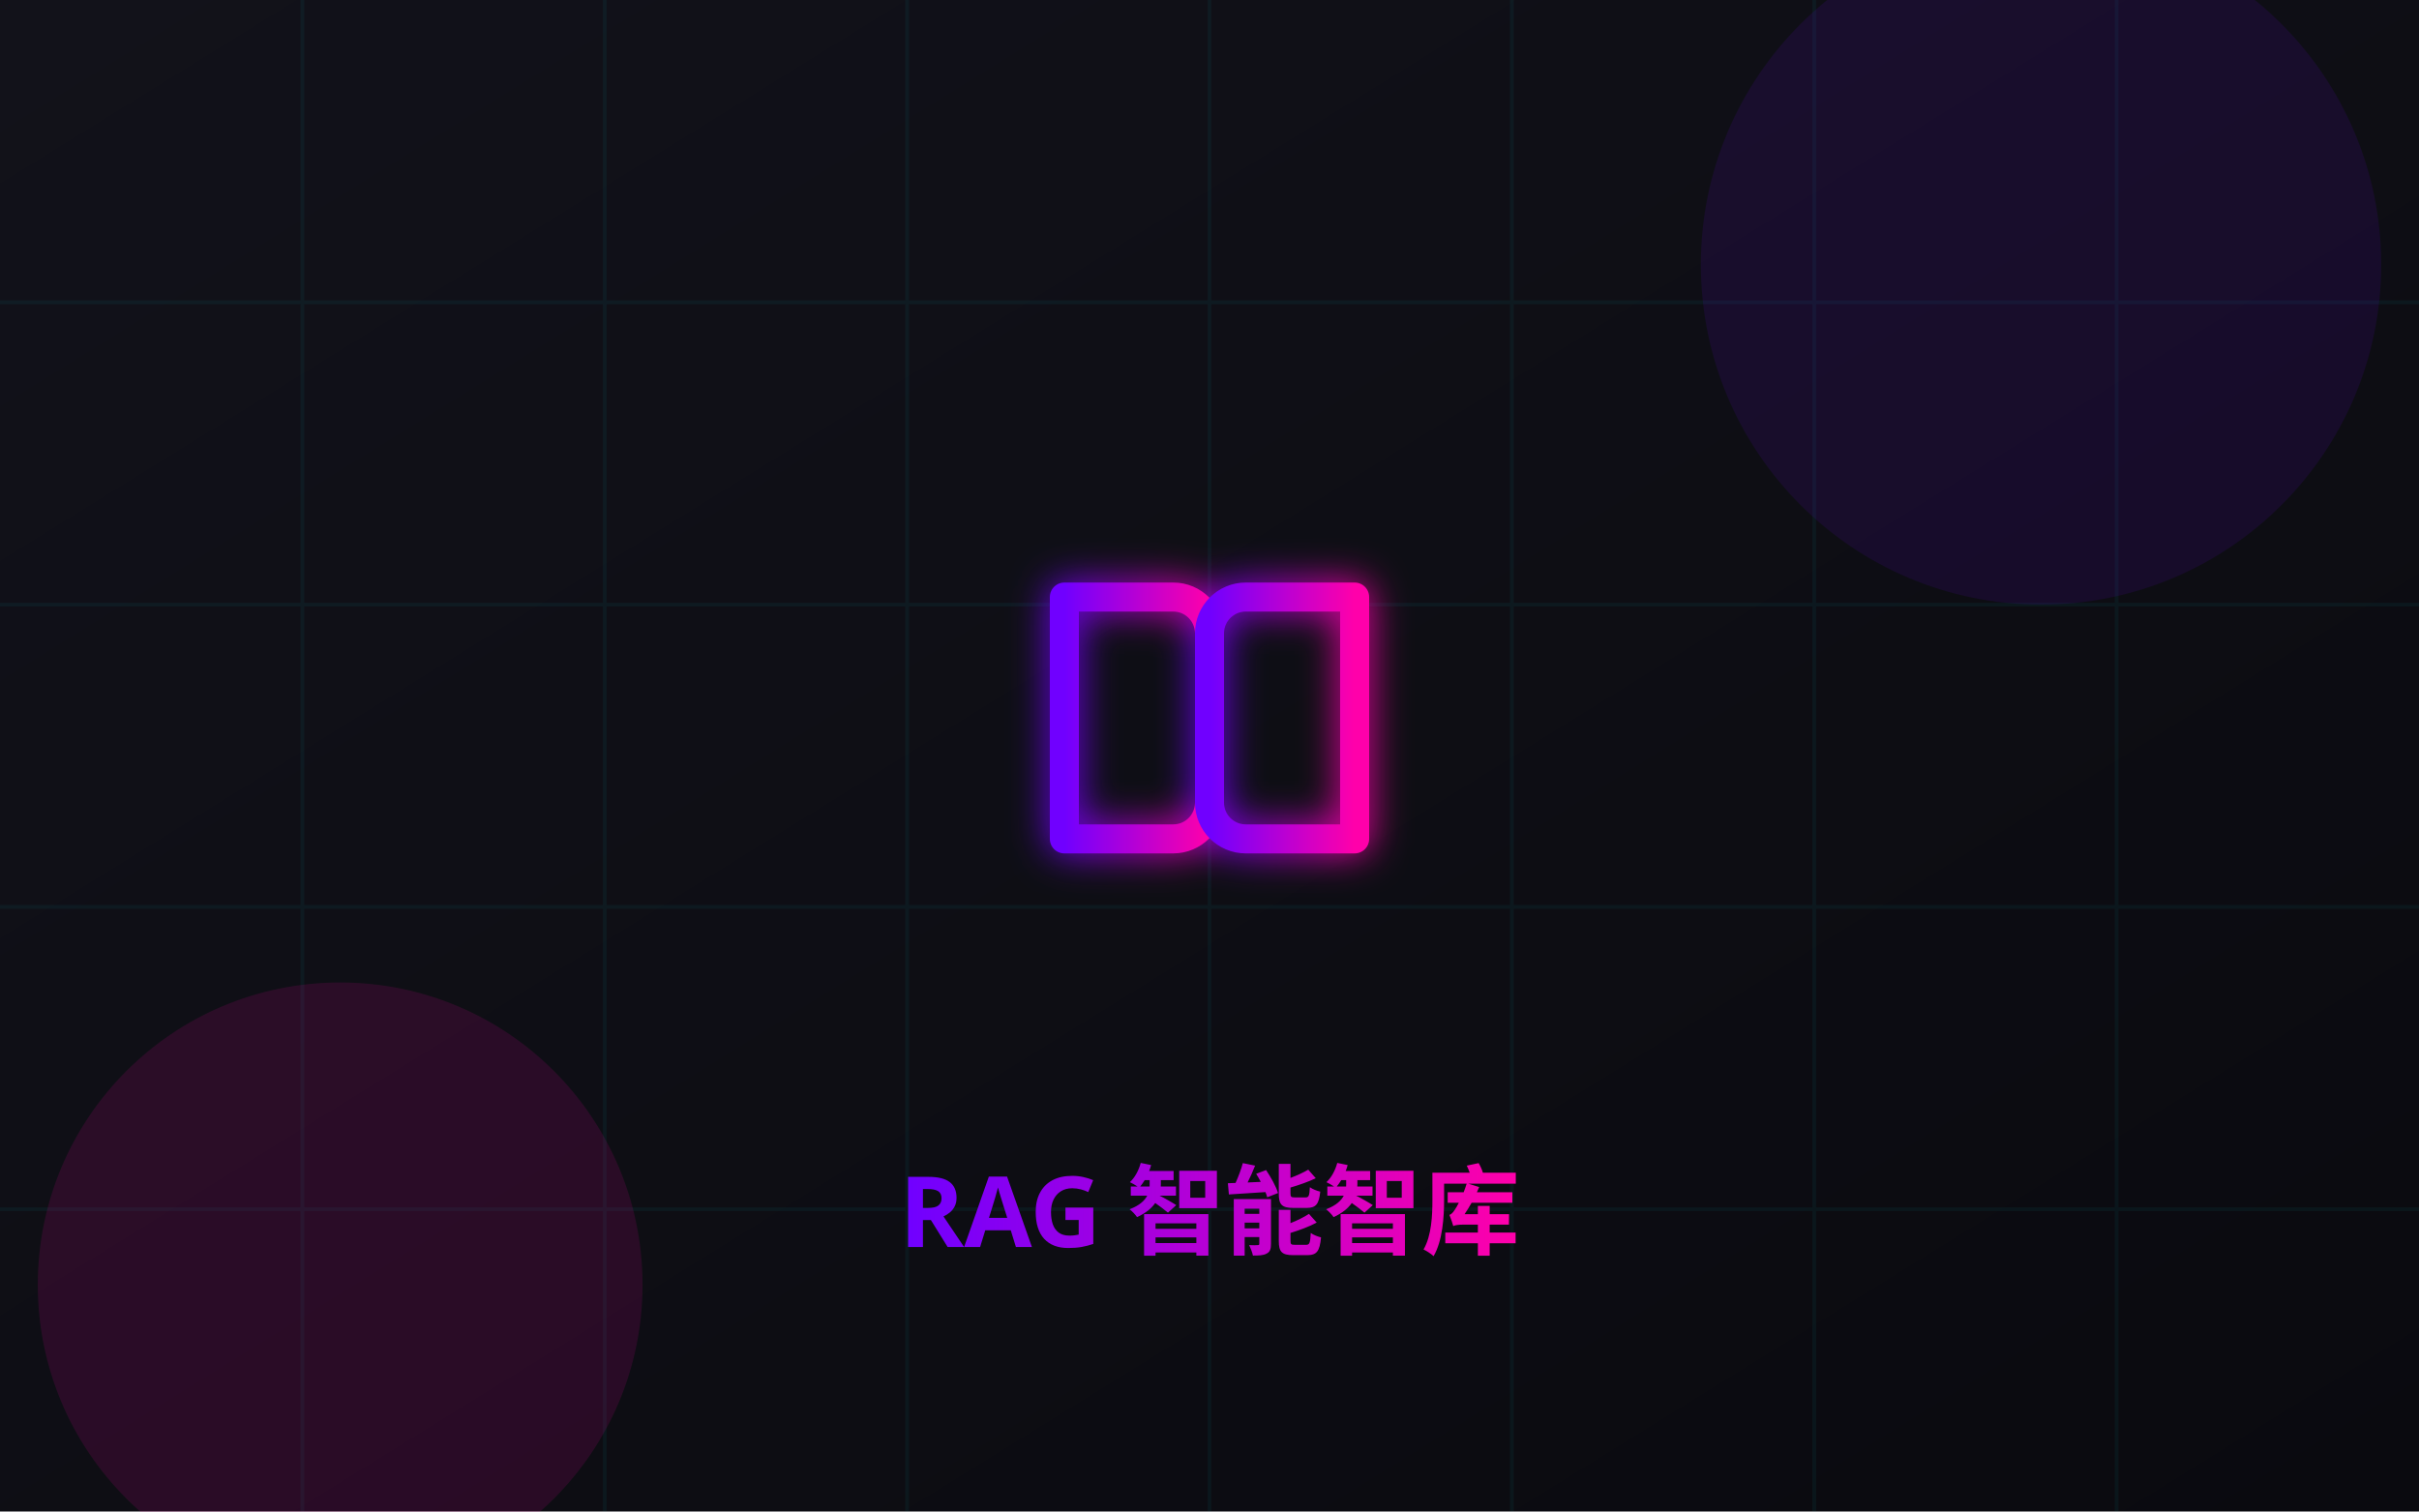
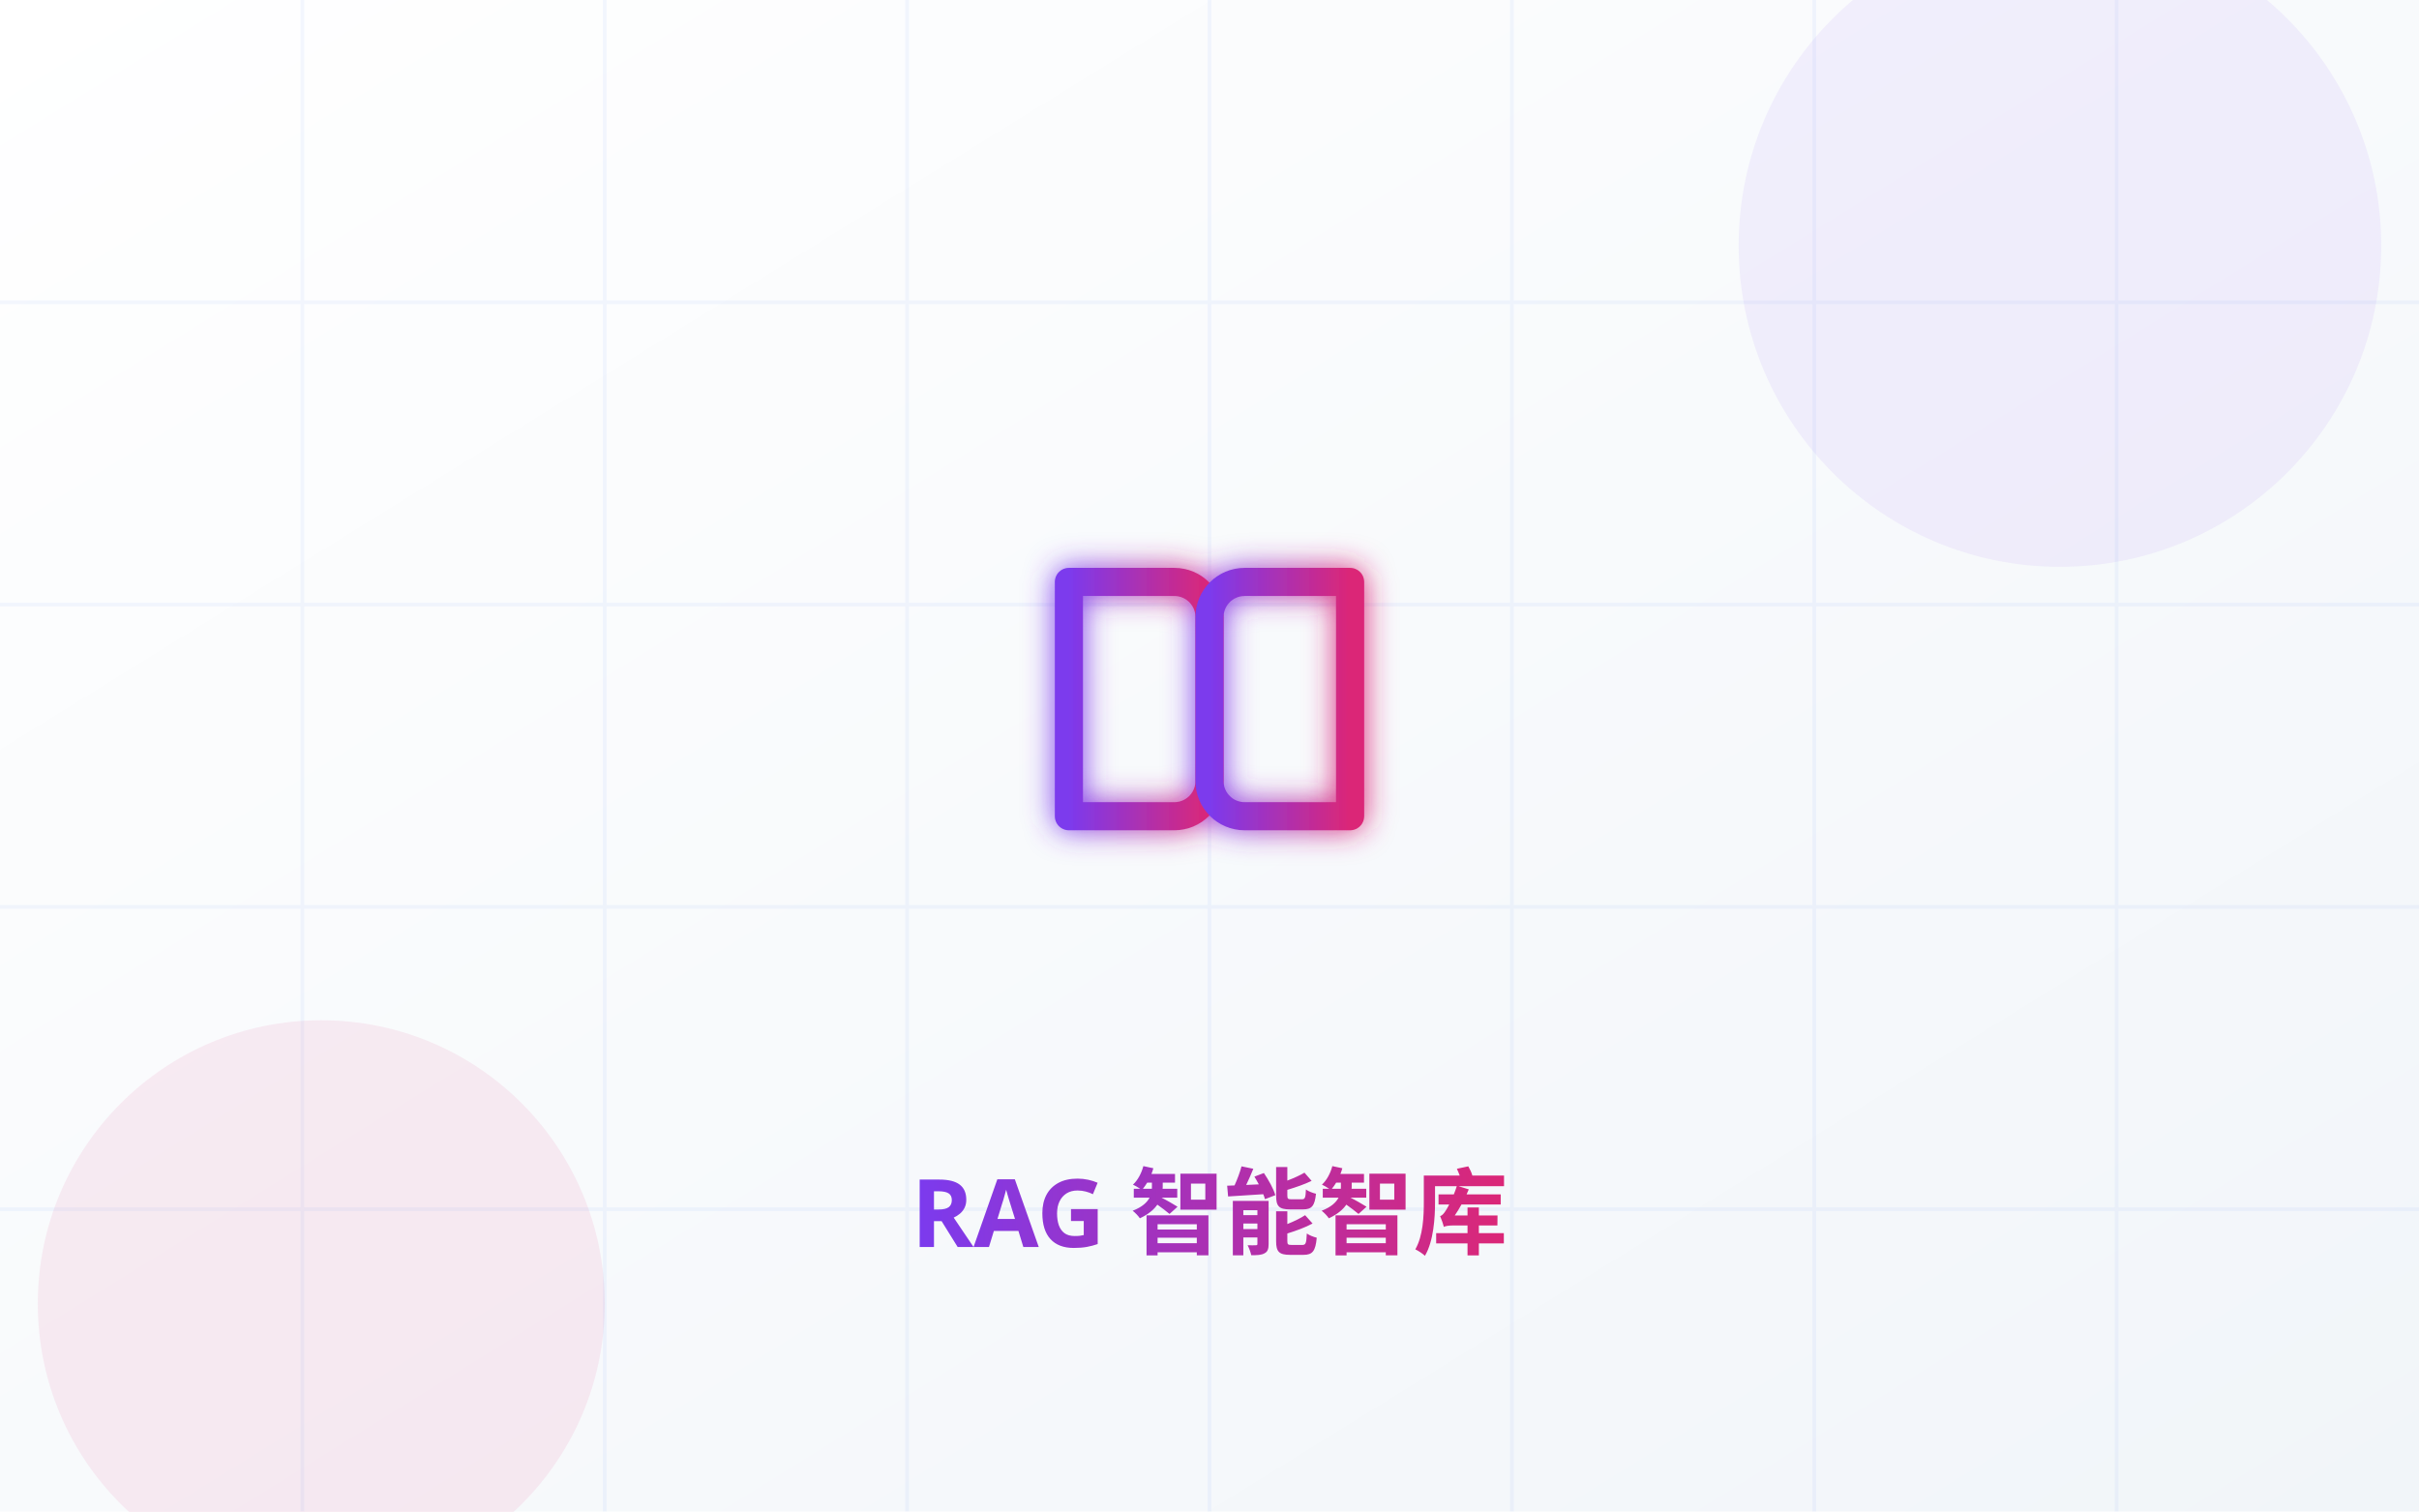
<svg xmlns="http://www.w3.org/2000/svg" viewBox="0 0 640 400" width="640" height="400">
  <defs>
    <linearGradient id="bg" x1="0" y1="0" x2="1" y2="1">
-       <stop offset="0" stop-color="#12121a" />
-       <stop offset="1" stop-color="#0a0a0f" />
+       <stop offset="0" stop-color="#ffffff" />
+       <stop offset="1" stop-color="#f1f5f9" />
    </linearGradient>
    <linearGradient id="g" x1="0" y1="0" x2="1" y2="0">
-       <stop offset="0" stop-color="#7000ff" />
-       <stop offset="1" stop-color="#ff00aa" />
+       <stop offset="0" stop-color="#7c3aed" />
+       <stop offset="1" stop-color="#db2777" />
    </linearGradient>
    <filter id="glow" x="-40%" y="-40%" width="180%" height="180%">
-       <feGaussianBlur stdDeviation="5" result="b" />
+       <feGaussianBlur stdDeviation="4" result="b" />
      <feMerge>
        <feMergeNode in="b" />
        <feMergeNode in="SourceGraphic" />
      </feMerge>
    </filter>
  </defs>
  <rect width="640" height="400" fill="url(#bg)" />
-   <g stroke="rgba(0,240,255,.05)" stroke-width="1">
+   <g stroke="rgba(37,99,235,.05)" stroke-width="1">
    <path d="M0 80h640M0 160h640M0 240h640M0 320h640M80 0v400M160 0v400M240 0v400M320 0v400M400 0v400M480 0v400M560 0v400" />
  </g>
-   <circle cx="540" cy="70" r="90" fill="#7000ff" opacity=".10" />
-   <circle cx="90" cy="340" r="80" fill="#ff00aa" opacity=".12" />
-   <g filter="url(#glow)" transform="translate(320 190)">
-     <g transform="scale(3.2)" stroke="url(#g)" stroke-width="2.4" fill="none" stroke-linecap="round" stroke-linejoin="round">
+   <circle cx="545" cy="65" r="85" fill="#7c3aed" opacity=".07" />
+   <circle cx="85" cy="345" r="75" fill="#db2777" opacity=".08" />
+   <g filter="url(#glow)" transform="translate(320 185)">
+     <g transform="scale(3.1)" stroke="url(#g)" stroke-width="2.4" fill="none" stroke-linecap="round" stroke-linejoin="round">
      <path d="M-12 -10h9a3 3 0 0 1 3 3v14a3 3 0 0 1-3 3h-9z" />
      <path d="M12 -10h-9a3 3 0 0 0-3 3v14a3 3 0 0 0 3 3h9z" />
      <path d="M-3 -10v20" />
    </g>
  </g>
-   <text x="320" y="330" text-anchor="middle" font-family="sans-serif" font-size="26" font-weight="bold" fill="url(#g)">RAG 智能智库</text>
+   <text x="320" y="330" text-anchor="middle" font-family="sans-serif" font-size="25" font-weight="bold" fill="url(#g)">RAG 智能智库</text>
</svg>
